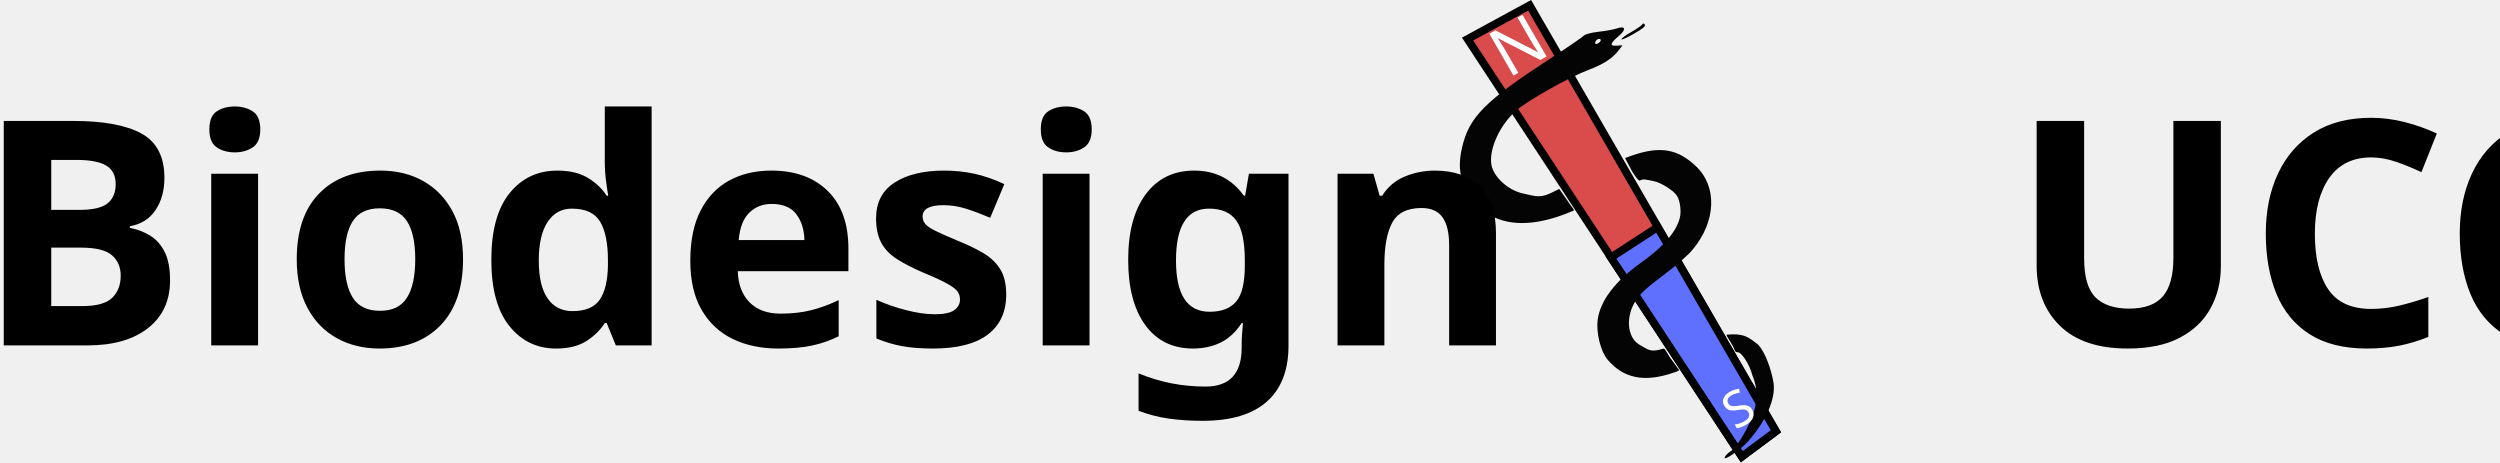
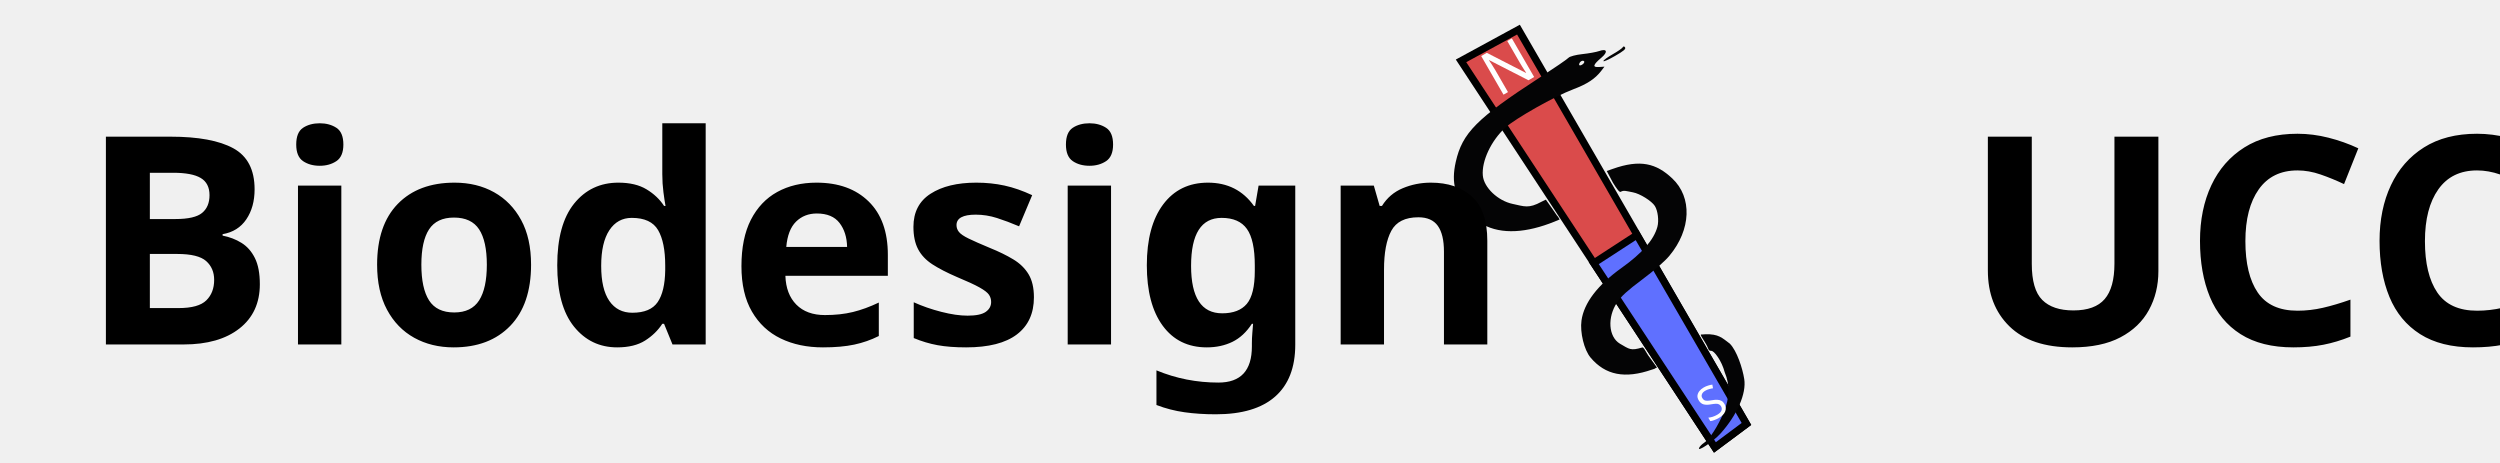
<svg xmlns="http://www.w3.org/2000/svg" width="1513.682mm" height="279.902mm" viewBox="0 0 1513.682 279.902" version="1.1" id="svg972">
  <defs id="defs966" />
  <g id="layer1" transform="translate(884.3713,-11.1697)">
-     <g id="g844" transform="matrix(3.865994,0,0,3.865994,-283.4685,-238.6648)">
+     <g id="g844" transform="matrix(3.578936,0,0,3.578936,-266.0802,-205.147)">
      <path style="fill:#da4b4b;fill-opacity:1;stroke:#000000;stroke-width:1.233;stroke-linecap:butt;stroke-linejoin:miter;stroke-miterlimit:4;stroke-dasharray:none;stroke-opacity:1" d="m 84.129,65.452 38.57,66.713 -5.334,3.974 -42.951,-65.401 z" id="path912" />
      <path style="fill:#5f70ff;fill-opacity:1;stroke:#000000;stroke-width:1.233;stroke-linecap:butt;stroke-linejoin:miter;stroke-miterlimit:4;stroke-dasharray:none;stroke-opacity:1" d="m 104.174,100.197 18.524,31.968 -5.334,3.974 -20.5,-31.19 z" id="path912-6" />
      <path id="path899" d="m 114.695,136.209 c 0.123,-0.256 0.478,-0.625 0.791,-0.819 0.938,-0.584 2.41,-2.854 3.378,-5.21 0.989,-2.405 1.069,-4.587 0.156,-6.767 -0.477,-1.874 -1.824,-3.746 -2.319,-3.615 -0.562,-0.083 -0.25,-0.2 -1.014,-1.446 -1.054,-1.717 -0.857,-1.216 0.049,-1.363 2.247,-0.067 2.867,0.623 4.15,1.588 1.192,1.202 2.154,4.157 2.442,6.003 0.383,2.451 -1.192,6.057 -4.021,9.207 -1.207,1.345 -3.989,3.209 -3.612,2.421 h 1e-5 z m -7.965,-13.243 c -4.575,1.598 -7.895,0.95 -10.402,-2.03 -1.09,-1.295 -1.815,-4.262 -1.534,-6.274 0.416,-2.977 2.728,-6.006 6.801,-8.912 3.464,-2.472 5.45,-4.752 6.039,-6.935 0.282,-1.046 0.08,-2.715 -0.427,-3.523 -0.533,-0.85 -2.537,-2.099 -3.706,-2.311 -1.102,-0.2 -1.547,-0.408 -2.068,-0.089 -0.213,0.131 -0.677,-0.501 -1.319,-1.546 l -1.044,-1.975 0.957,-0.341 c 4.716,-1.682 7.418,-0.952 10.133,1.608 3.393,3.2 3.188,8.653 -0.493,13.072 -0.79,0.948 -2.524,2.463 -4.592,4.012 -2.55,1.909 -3.539,2.811 -4.252,3.873 -1.691,2.52 -1.474,5.817 0.459,6.984 1.63,0.943 1.813,1.236 3.778,0.651 0.236,-0.072 0.386,0.314 0.988,1.295 l 1.52,2.094 -0.269,0.115 c -0.515,0.301 0.354,-0.089 -0.57,0.234 l 9e-5,10e-5 z M 91.088,97.573 c -4.688,2.056 -9.035,2.65 -12.384,1.134 -0.659,-0.298 -1.882,-1.249 -2.717,-2.113 -2.575,-2.662 -3.279,-5.172 -2.461,-8.78 1.106,-4.881 3.547,-7.336 14.111,-14.197 2.534,-1.645 4.768,-3.176 4.964,-3.403 0.196,-0.226 1.246,-0.504 2.334,-0.618 1.087,-0.114 2.384,-0.351 2.882,-0.527 1.293,-0.458 1.487,0.166 0.351,1.124 -1.442,1.216 -1.562,1.66 -0.43,1.586 l 0.942,-0.061 -0.552,0.72 c -1.021,1.332 -2.388,2.231 -4.735,3.113 -3.105,1.168 -9.756,4.917 -11.455,6.459 -2.416,2.191 -4.06,5.677 -3.837,8.134 0.184,2.023 2.543,4.266 5.043,4.794 1.983,0.419 2.697,0.833 4.896,-0.373 l 0.725,-0.351 1.055,1.496 0.819,1.189 c -0.115,0.141 -0.083,0.007 -0.101,0.017 0.04,-0.291 0.602,0.706 0.549,0.656 z m 4.162,-26.745 c -0.083,-0.135 -0.311,-0.148 -0.506,-0.028 -0.195,0.12 -0.355,0.371 -0.356,0.558 -5.29e-4,0.187 0.227,0.2 0.506,0.028 0.279,-0.171 0.439,-0.422 0.356,-0.558 z m 3.248,-0.054 c 2.52e-4,-0.146 0.703,-0.662 1.562,-1.146 0.859,-0.484 1.634,-1.025 1.723,-1.201 0.089,-0.176 0.258,-0.163 0.377,0.03 0.17,0.277 -0.189,0.583 -1.723,1.467 -1.066,0.614 -1.938,0.997 -1.938,0.851 l 1.3e-5,1.4e-5 z" style="fill:#040405;stroke-width:0.125" />
      <text xml:space="preserve" style="font-style:normal;font-variant:normal;font-weight:normal;font-stretch:normal;font-size:10.583px;line-height:1.25;font-family:Calibri;-inkscape-font-specification:Calibri;letter-spacing:0px;word-spacing:0px;fill:#ffffff;fill-opacity:1;stroke:none;stroke-width:0.265" x="31.405" y="107.017" id="text916" transform="rotate(-30)">
        <tspan id="tspan914" x="31.405" y="107.017" style="stroke-width:0.265">N</tspan>
      </text>
      <text xml:space="preserve" style="font-style:normal;font-variant:normal;font-weight:normal;font-stretch:normal;font-size:7.839px;line-height:1.25;font-family:Calibri;-inkscape-font-specification:Calibri;letter-spacing:0px;word-spacing:0px;fill:#ffffff;fill-opacity:1;stroke:none;stroke-width:0.196" x="34.716" y="172.522" id="text916-7" transform="rotate(-30)">
        <tspan id="tspan914-9" x="34.716" y="172.522" style="stroke-width:0.196">S</tspan>
      </text>
    </g>
-     <text xml:space="preserve" style="font-style:normal;font-variant:normal;font-weight:normal;font-stretch:normal;font-size:190.329px;line-height:1.25;font-family:Calibri;-inkscape-font-specification:Calibri;letter-spacing:0px;word-spacing:0px;fill:#000000;fill-opacity:1;stroke:none;stroke-width:4.758" x="-899.217" y="220.289" id="text848">
-       <tspan id="tspan846" x="-899.217" y="220.289" style="font-style:normal;font-variant:normal;font-weight:bold;font-stretch:normal;font-family:'Trade Gothic LT Std';-inkscape-font-specification:'Trade Gothic LT Std';stroke-width:4.758">Biodesign      UCC</tspan>
+     <text xml:space="preserve" style="font-style:normal;font-variant:normal;font-weight:normal;font-stretch:normal;font-size:176.197px;line-height:1.25;font-family:Calibri;-inkscape-font-specification:Calibri;letter-spacing:0px;word-spacing:0px;fill:#000000;fill-opacity:1;stroke:none;stroke-width:4.405" x="-836.108" y="219.728" id="text848">
+       <tspan id="tspan846" x="-836.108" y="219.728" style="font-style:normal;font-variant:normal;font-weight:bold;font-stretch:normal;font-family:'Trade Gothic LT Std';-inkscape-font-specification:'Trade Gothic LT Std';stroke-width:4.405">Biodesign      UCC</tspan>
    </text>
  </g>
</svg>
